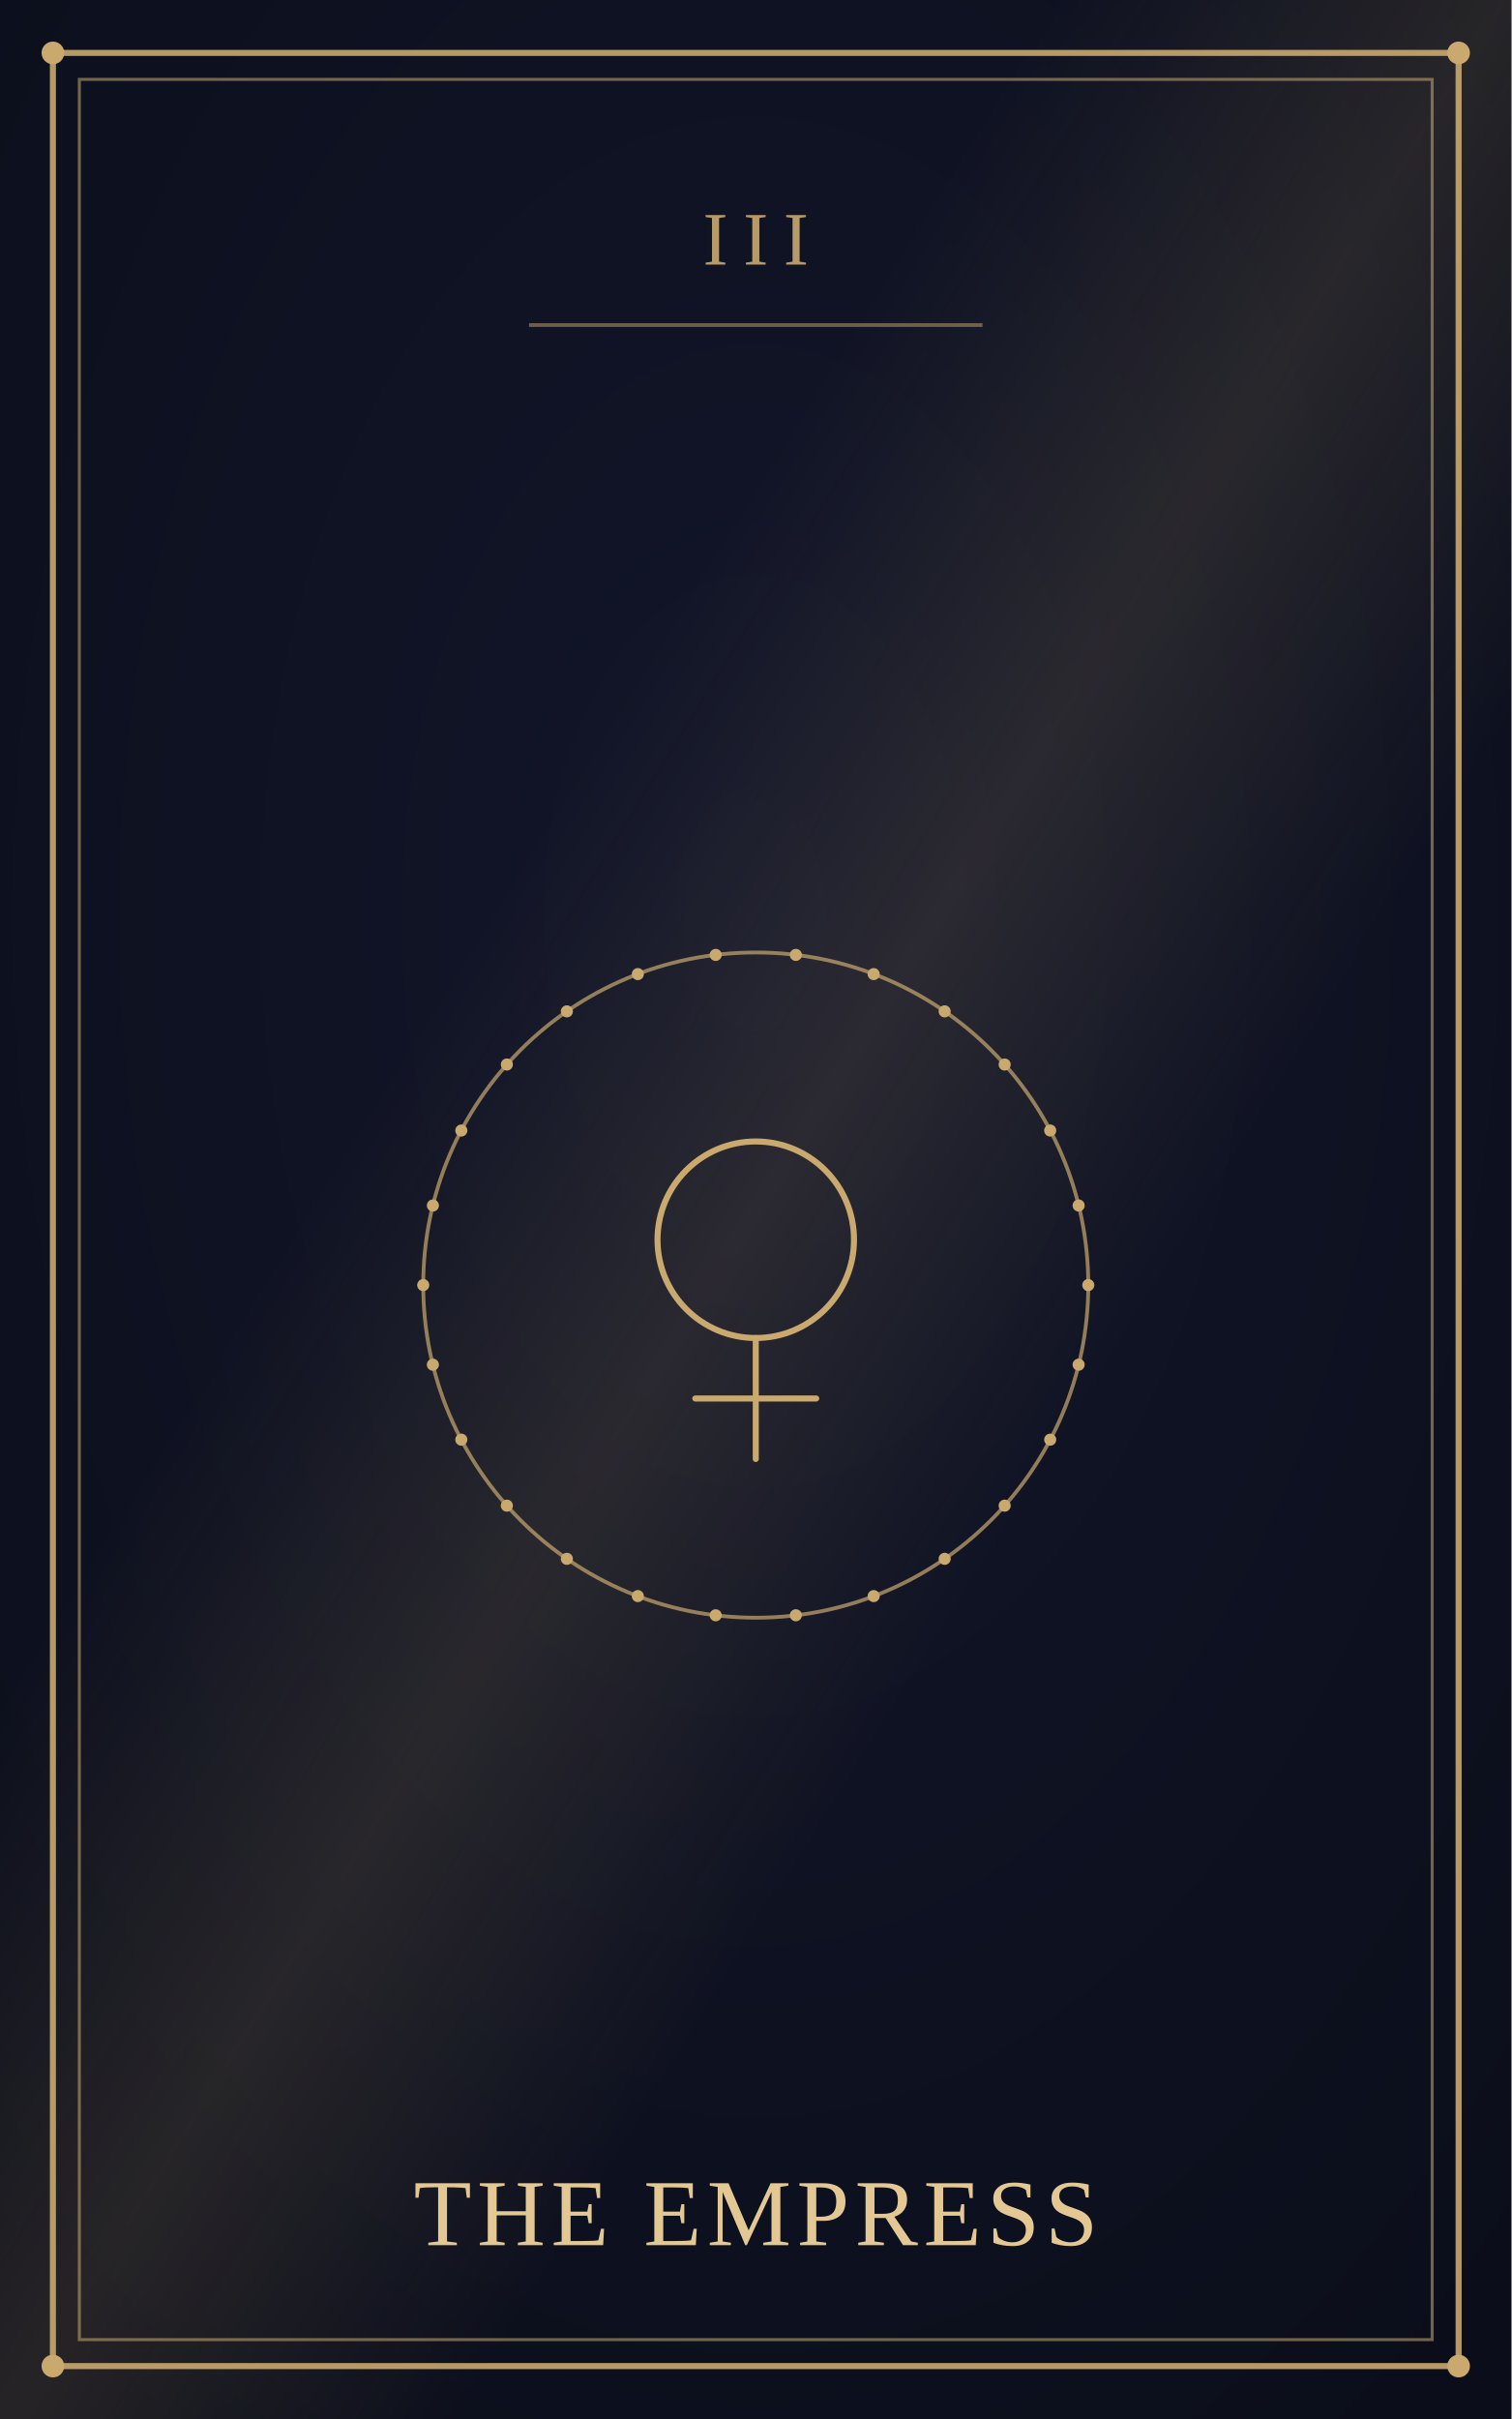
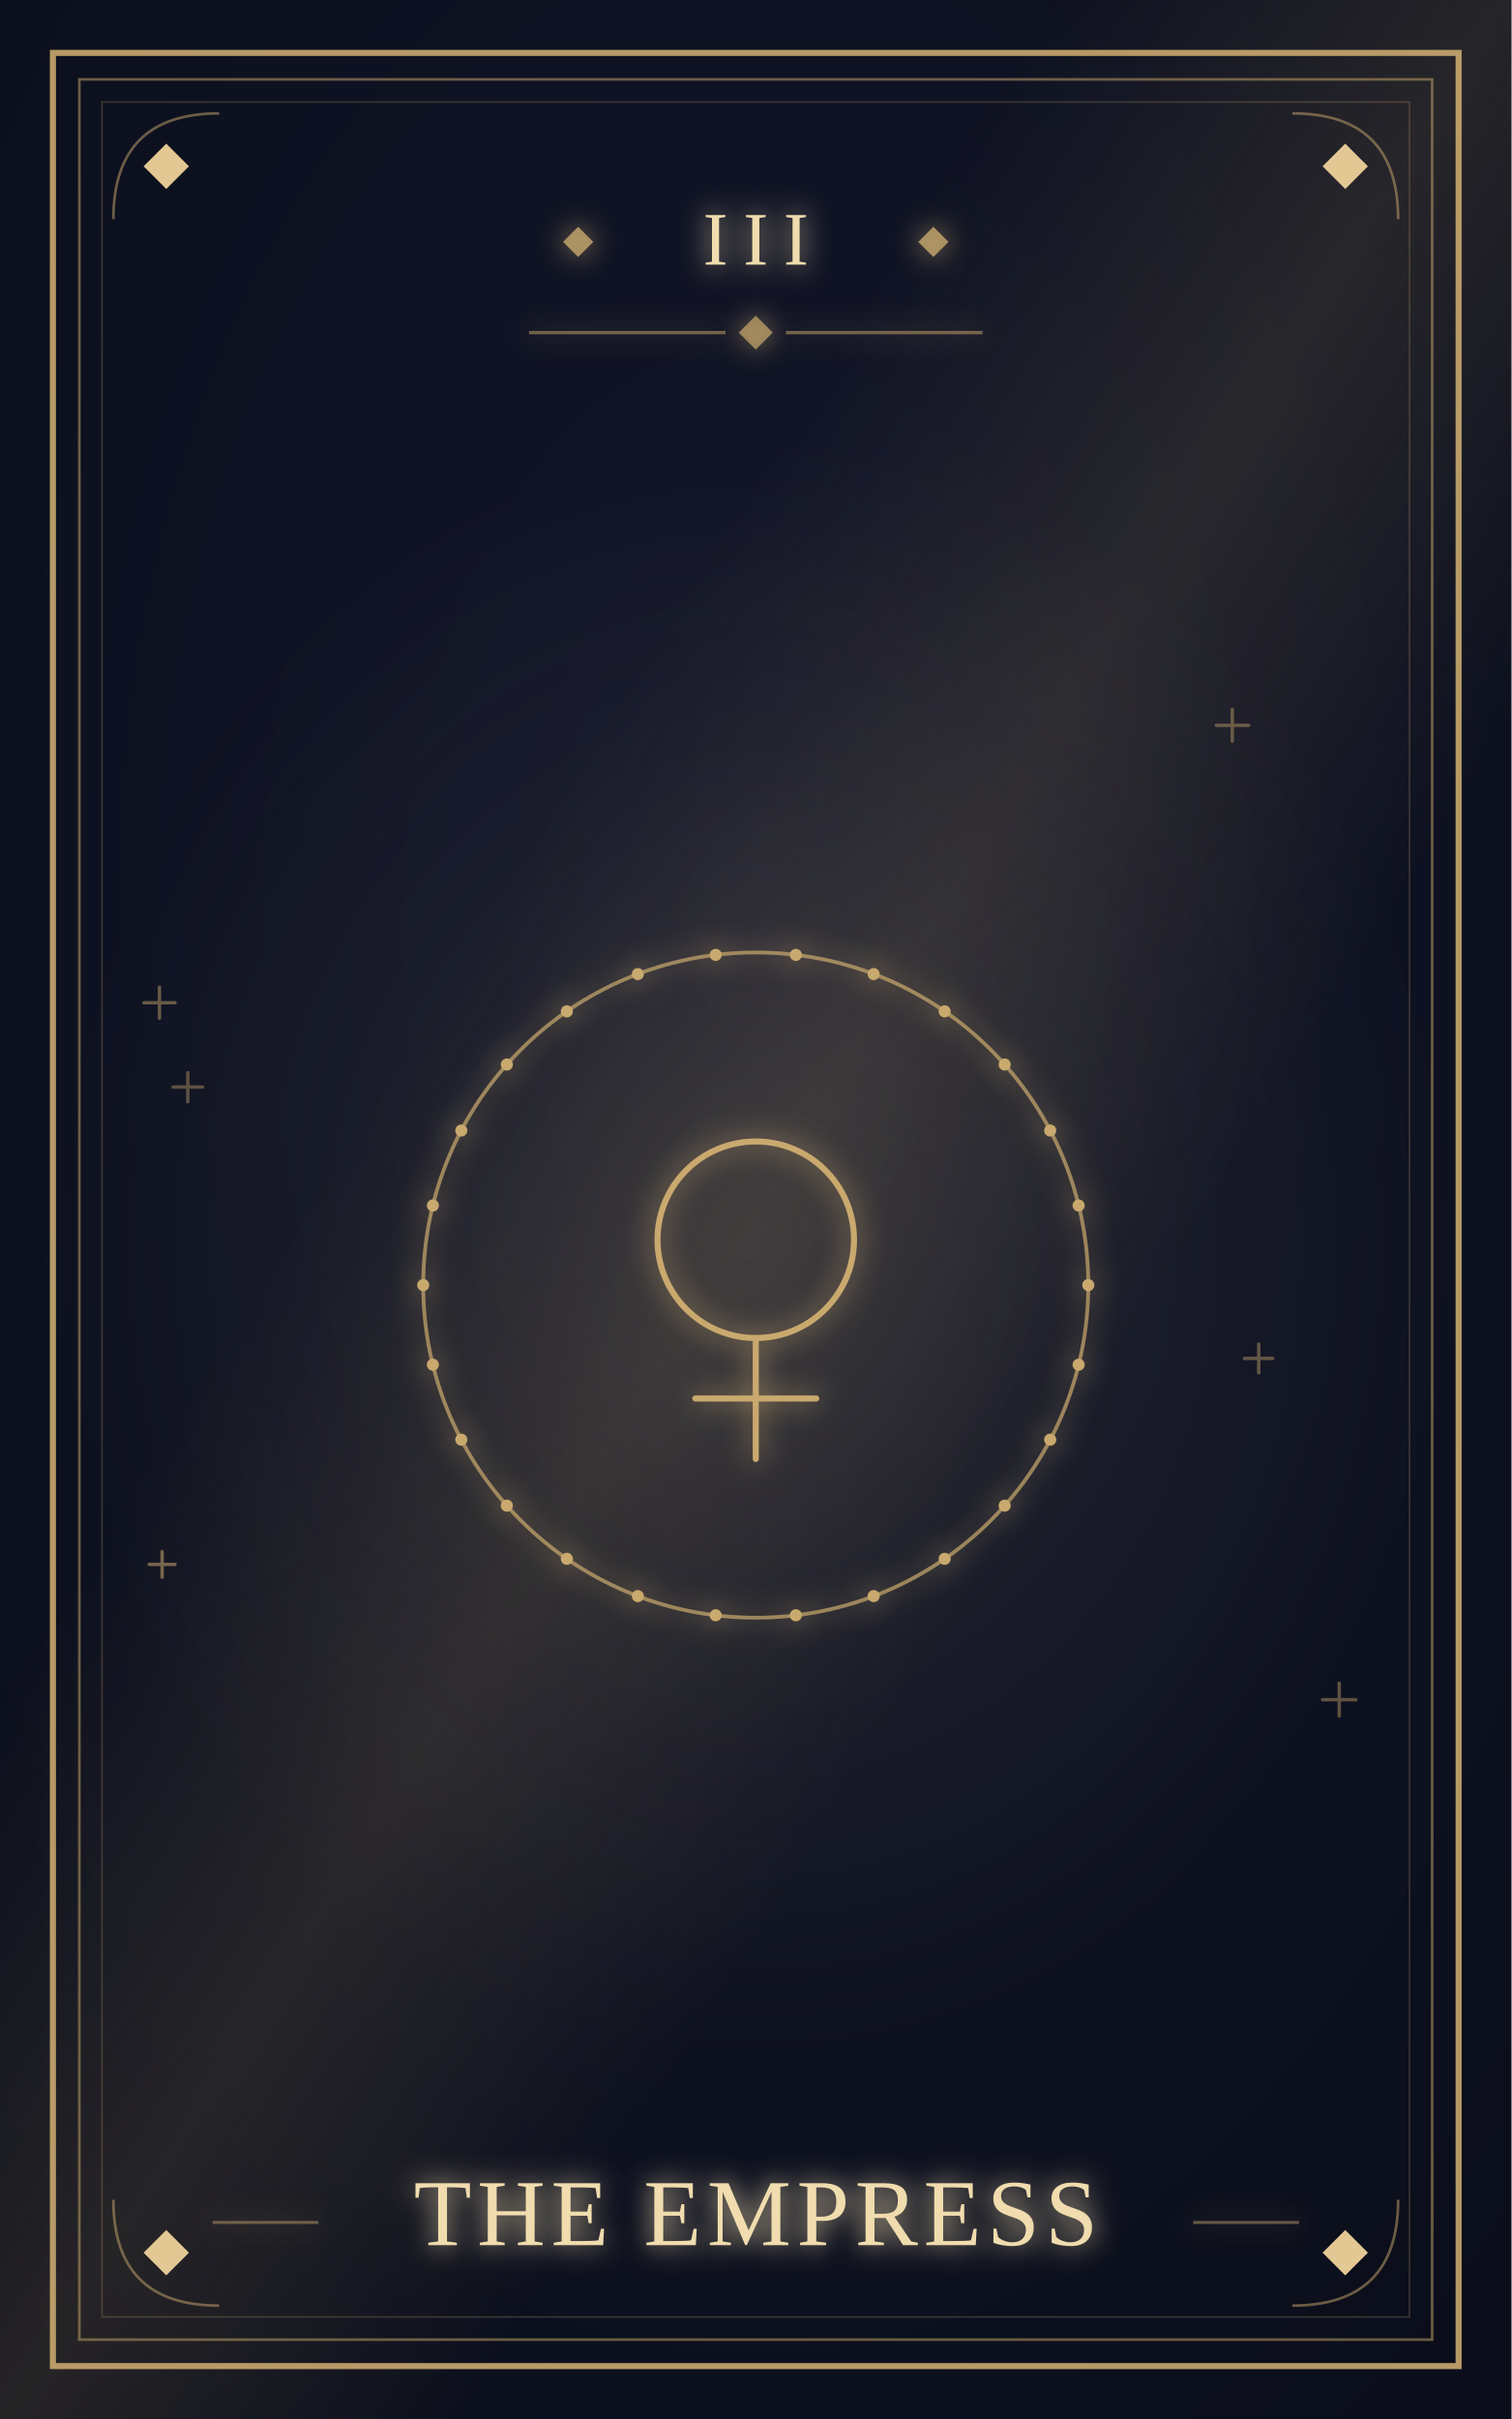
<svg xmlns="http://www.w3.org/2000/svg" viewBox="0 0 400 640" width="400" height="640">
  <defs>
    <radialGradient id="bgGrad" cx="50%" cy="38%" r="75%">
      <stop offset="0%" stop-color="#12162a" />
      <stop offset="100%" stop-color="#0b0e1a" />
    </radialGradient>
    <linearGradient id="sheen" x1="0%" y1="0%" x2="100%" y2="100%">
      <stop offset="35%" stop-color="#c9a96e" stop-opacity="0" />
      <stop offset="50%" stop-color="#c9a96e" stop-opacity="0.14" />
      <stop offset="65%" stop-color="#c9a96e" stop-opacity="0" />
    </linearGradient>
+     <radialGradient id="halo" cx="50%" cy="50%" r="50%">
+       <stop offset="0%" stop-color="#e4c894" stop-opacity="0.13" />
+       <stop offset="45%" stop-color="#e4c894" stop-opacity="0.06" />
+       <stop offset="100%" stop-color="#e4c894" stop-opacity="0" />
+     </radialGradient>
+     <filter id="glow" x="-40%" y="-40%" width="180%" height="180%">
+       <feGaussianBlur stdDeviation="3.5" result="b" />
+       <feMerge>
+         <feMergeNode in="b" />
+         <feMergeNode in="SourceGraphic" />
+       </feMerge>
+     </filter>
    <symbol id="sym-wands" viewBox="-20 -20 40 40">
      <g>
        <line x1="0" y1="-18" x2="0" y2="18" stroke="#c9a96e" stroke-width="2" stroke-linecap="round" transform="rotate(18)" />
        <line x1="-5" y1="-10" x2="5" y2="-6" stroke="#c9a96e" stroke-width="1.3" transform="rotate(18)" />
        <line x1="-5" y1="2" x2="5" y2="6" stroke="#c9a96e" stroke-width="1.3" transform="rotate(18)" />
      </g>
    </symbol>
    <symbol id="sym-cups" viewBox="-20 -20 40 40">
      <g>
        <path d="M -9 -12 L 9 -12 L 5 6 A 5 5 0 0 1 -5 6 Z" fill="none" stroke="#c9a96e" stroke-width="1.6" />
        <line x1="0" y1="6" x2="0" y2="14" stroke="#c9a96e" stroke-width="1.6" />
        <line x1="-6" y1="16" x2="6" y2="16" stroke="#c9a96e" stroke-width="1.6" />
      </g>
    </symbol>
    <symbol id="sym-swords" viewBox="-20 -20 40 40">
      <g>
        <line x1="0" y1="-18" x2="0" y2="14" stroke="#c9a96e" stroke-width="2" />
        <line x1="-7" y1="-6" x2="7" y2="-6" stroke="#c9a96e" stroke-width="1.6" />
        <circle cx="0" cy="17" r="2.2" fill="#c9a96e" />
      </g>
    </symbol>
    <symbol id="sym-pentacles" viewBox="-20 -20 40 40">
      <g>
        <circle cx="0" cy="0" r="13" fill="none" stroke="#c9a96e" stroke-width="1.5" opacity="1" />
        <polygon points="0,-8.4 2,-2.75 7.99,-2.6 3.23,1.05 4.94,6.8 0,3.4 -4.94,6.8 -3.23,1.05 -7.99,-2.6 -2,-2.75" fill="none" stroke="#c9a96e" stroke-width="1.2" opacity="1" />
      </g>
    </symbol>
  </defs>
  <rect x="0" y="0" width="400" height="640" fill="url(#bgGrad)" />
+   <ellipse cx="200" cy="330" rx="185" ry="215" fill="url(#halo)" />
  <rect x="0" y="0" width="400" height="640" fill="url(#sheen)" />
  <rect x="14" y="14" width="372" height="612" fill="none" stroke="#c9a96e" stroke-width="1.6" opacity="0.9" />
-   <rect x="21" y="21" width="358" height="598" fill="none" stroke="#c9a96e" stroke-width="0.8" opacity="0.55" />
-   <circle cx="14" cy="14" r="3" fill="#c9a96e" />
-   <circle cx="386" cy="14" r="3" fill="#c9a96e" />
-   <circle cx="14" cy="626" r="3" fill="#c9a96e" />
-   <circle cx="386" cy="626" r="3" fill="#c9a96e" />
-   <circle cx="200" cy="340" r="88" fill="none" stroke="#c9a96e" stroke-width="1" opacity="0.7" />
-   <circle cx="288" cy="340" r="1.6" fill="#c9a96e" />
-   <circle cx="285.443" cy="361.06" r="1.6" fill="#c9a96e" />
-   <circle cx="277.92" cy="380.896" r="1.6" fill="#c9a96e" />
-   <circle cx="265.869" cy="398.355" r="1.6" fill="#c9a96e" />
-   <circle cx="249.99" cy="412.423" r="1.6" fill="#c9a96e" />
-   <circle cx="231.205" cy="422.281" r="1.6" fill="#c9a96e" />
-   <circle cx="210.607" cy="427.358" r="1.6" fill="#c9a96e" />
-   <circle cx="189.393" cy="427.358" r="1.6" fill="#c9a96e" />
-   <circle cx="168.795" cy="422.281" r="1.6" fill="#c9a96e" />
-   <circle cx="150.01" cy="412.423" r="1.6" fill="#c9a96e" />
-   <circle cx="134.131" cy="398.355" r="1.6" fill="#c9a96e" />
-   <circle cx="122.08" cy="380.896" r="1.6" fill="#c9a96e" />
-   <circle cx="114.557" cy="361.06" r="1.6" fill="#c9a96e" />
-   <circle cx="112" cy="340" r="1.6" fill="#c9a96e" />
-   <circle cx="114.557" cy="318.94" r="1.6" fill="#c9a96e" />
-   <circle cx="122.08" cy="299.104" r="1.6" fill="#c9a96e" />
-   <circle cx="134.131" cy="281.645" r="1.6" fill="#c9a96e" />
-   <circle cx="150.01" cy="267.577" r="1.6" fill="#c9a96e" />
-   <circle cx="168.795" cy="257.719" r="1.6" fill="#c9a96e" />
-   <circle cx="189.393" cy="252.642" r="1.6" fill="#c9a96e" />
-   <circle cx="210.607" cy="252.642" r="1.6" fill="#c9a96e" />
-   <circle cx="231.205" cy="257.719" r="1.6" fill="#c9a96e" />
-   <circle cx="249.99" cy="267.577" r="1.6" fill="#c9a96e" />
-   <circle cx="265.869" cy="281.645" r="1.6" fill="#c9a96e" />
-   <circle cx="277.92" cy="299.104" r="1.6" fill="#c9a96e" />
-   <circle cx="285.443" cy="318.94" r="1.6" fill="#c9a96e" />
-   <circle cx="200" cy="328" r="26" fill="none" stroke="#c9a96e" stroke-width="1.6" opacity="1" />
-   <line x1="200" y1="354" x2="200" y2="386" stroke="#c9a96e" stroke-width="1.6" opacity="1" stroke-linecap="round" />
-   <line x1="184" y1="370" x2="216" y2="370" stroke="#c9a96e" stroke-width="1.6" opacity="1" stroke-linecap="round" />
-   <text x="200" y="70" text-anchor="middle" font-family="Georgia, 'Times New Roman', serif" font-size="20" letter-spacing="4" fill="#c9a96e" opacity="0.9">III</text>
-   <line x1="140" y1="86" x2="260" y2="86" stroke="#c9a96e" stroke-width="1" opacity="0.5" />
-   <text x="200" y="594" text-anchor="middle" font-family="Georgia, 'Times New Roman', serif" font-size="25" letter-spacing="1.5" fill="#e4c894">THE EMPRESS</text>
+   <rect x="21" y="21" width="358" height="598" fill="none" stroke="#c9a96e" stroke-width="0.7" opacity="0.5" />
+   <rect x="27" y="27" width="346" height="586" fill="none" stroke="#c9a96e" stroke-width="0.4" opacity="0.25" />
+   <polygon points="44,38 50,44 44,50 38,44" fill="#e4c894" opacity="1" />
+   <polygon points="356,38 362,44 356,50 350,44" fill="#e4c894" opacity="1" />
+   <polygon points="44,590 50,596 44,602 38,596" fill="#e4c894" opacity="1" />
+   <polygon points="356,590 362,596 356,602 350,596" fill="#e4c894" opacity="1" />
+   <g fill="none" stroke="#c9a96e" stroke-width="0.7" opacity="0.5">
+     <path d="M30 58 Q30 30 58 30" />
+     <path d="M370 58 Q370 30 342 30" />
+     <path d="M30 582 Q30 610 58 610" />
+     <path d="M370 582 Q370 610 342 610" />
+   </g>
+   <g stroke="#c9a96e" stroke-width="0.9" stroke-linecap="round" opacity="0.54">
+     <line x1="42.9" y1="410.5" x2="42.9" y2="417.3" />
+     <line x1="39.5" y1="413.9" x2="46.3" y2="413.9" />
+   </g>
+   <g stroke="#c9a96e" stroke-width="0.9" stroke-linecap="round" opacity="0.44">
+     <line x1="333.1" y1="355.6" x2="333.1" y2="363.2" />
+     <line x1="329.3" y1="359.4" x2="336.8" y2="359.4" />
+   </g>
+   <g stroke="#c9a96e" stroke-width="0.9" stroke-linecap="round" opacity="0.47">
+     <line x1="42.2" y1="261.2" x2="42.2" y2="269.4" />
+     <line x1="38.1" y1="265.3" x2="46.3" y2="265.3" />
+   </g>
+   <g stroke="#c9a96e" stroke-width="0.9" stroke-linecap="round" opacity="0.43">
+     <line x1="354.4" y1="445.3" x2="354.4" y2="454.0" />
+     <line x1="350.0" y1="449.7" x2="358.8" y2="449.7" />
+   </g>
+   <g stroke="#c9a96e" stroke-width="0.9" stroke-linecap="round" opacity="0.41">
+     <line x1="49.7" y1="283.8" x2="49.7" y2="291.5" />
+     <line x1="45.8" y1="287.6" x2="53.6" y2="287.6" />
+   </g>
+   <g stroke="#c9a96e" stroke-width="0.9" stroke-linecap="round" opacity="0.43">
+     <line x1="326.1" y1="187.7" x2="326.1" y2="196.1" />
+     <line x1="321.9" y1="191.9" x2="330.4" y2="191.9" />
+   </g>
+   <g filter="url(#glow)">
+     <circle cx="200" cy="340" r="88" fill="none" stroke="#c9a96e" stroke-width="1" opacity="0.7" />
+     <circle cx="288" cy="340" r="1.6" fill="#c9a96e" />
+     <circle cx="285.443" cy="361.06" r="1.6" fill="#c9a96e" />
+     <circle cx="277.92" cy="380.896" r="1.6" fill="#c9a96e" />
+     <circle cx="265.869" cy="398.355" r="1.6" fill="#c9a96e" />
+     <circle cx="249.99" cy="412.423" r="1.6" fill="#c9a96e" />
+     <circle cx="231.205" cy="422.281" r="1.6" fill="#c9a96e" />
+     <circle cx="210.607" cy="427.358" r="1.6" fill="#c9a96e" />
+     <circle cx="189.393" cy="427.358" r="1.6" fill="#c9a96e" />
+     <circle cx="168.795" cy="422.281" r="1.6" fill="#c9a96e" />
+     <circle cx="150.01" cy="412.423" r="1.6" fill="#c9a96e" />
+     <circle cx="134.131" cy="398.355" r="1.6" fill="#c9a96e" />
+     <circle cx="122.08" cy="380.896" r="1.6" fill="#c9a96e" />
+     <circle cx="114.557" cy="361.06" r="1.6" fill="#c9a96e" />
+     <circle cx="112" cy="340" r="1.6" fill="#c9a96e" />
+     <circle cx="114.557" cy="318.94" r="1.6" fill="#c9a96e" />
+     <circle cx="122.08" cy="299.104" r="1.6" fill="#c9a96e" />
+     <circle cx="134.131" cy="281.645" r="1.6" fill="#c9a96e" />
+     <circle cx="150.01" cy="267.577" r="1.6" fill="#c9a96e" />
+     <circle cx="168.795" cy="257.719" r="1.6" fill="#c9a96e" />
+     <circle cx="189.393" cy="252.642" r="1.6" fill="#c9a96e" />
+     <circle cx="210.607" cy="252.642" r="1.6" fill="#c9a96e" />
+     <circle cx="231.205" cy="257.719" r="1.6" fill="#c9a96e" />
+     <circle cx="249.99" cy="267.577" r="1.6" fill="#c9a96e" />
+     <circle cx="265.869" cy="281.645" r="1.6" fill="#c9a96e" />
+     <circle cx="277.92" cy="299.104" r="1.6" fill="#c9a96e" />
+     <circle cx="285.443" cy="318.94" r="1.6" fill="#c9a96e" />
+     <circle cx="200" cy="328" r="26" fill="none" stroke="#c9a96e" stroke-width="1.6" opacity="1" />
+     <line x1="200" y1="354" x2="200" y2="386" stroke="#c9a96e" stroke-width="1.6" opacity="1" stroke-linecap="round" />
+     <line x1="184" y1="370" x2="216" y2="370" stroke="#c9a96e" stroke-width="1.6" opacity="1" stroke-linecap="round" />
+     <text x="200" y="70" text-anchor="middle" font-family="Georgia, 'Times New Roman', serif" font-size="20" letter-spacing="4" fill="#f0dcae">III</text>
+     <polygon points="153,60 157,64 153,68 149,64" fill="#c9a96e" opacity="0.8" />
+     <polygon points="247,60 251,64 247,68 243,64" fill="#c9a96e" opacity="0.8" />
+     <line x1="140" y1="88" x2="192" y2="88" stroke="#c9a96e" stroke-width="0.9" opacity="0.5" />
+     <line x1="208" y1="88" x2="260" y2="88" stroke="#c9a96e" stroke-width="0.9" opacity="0.5" />
+     <polygon points="200,83.5 204.5,88 200,92.5 195.5,88" fill="#c9a96e" opacity="0.7" />
+     <text x="200" y="594" text-anchor="middle" font-family="Georgia, 'Times New Roman', serif" font-size="25" letter-spacing="1.5" fill="#f0dcae">THE EMPRESS</text>
+     <line x1="56.25" y1="588" x2="84.25" y2="588" stroke="#c9a96e" stroke-width="0.8" opacity="0.45" />
+     <line x1="315.75" y1="588" x2="343.75" y2="588" stroke="#c9a96e" stroke-width="0.8" opacity="0.45" />
+   </g>
</svg>
